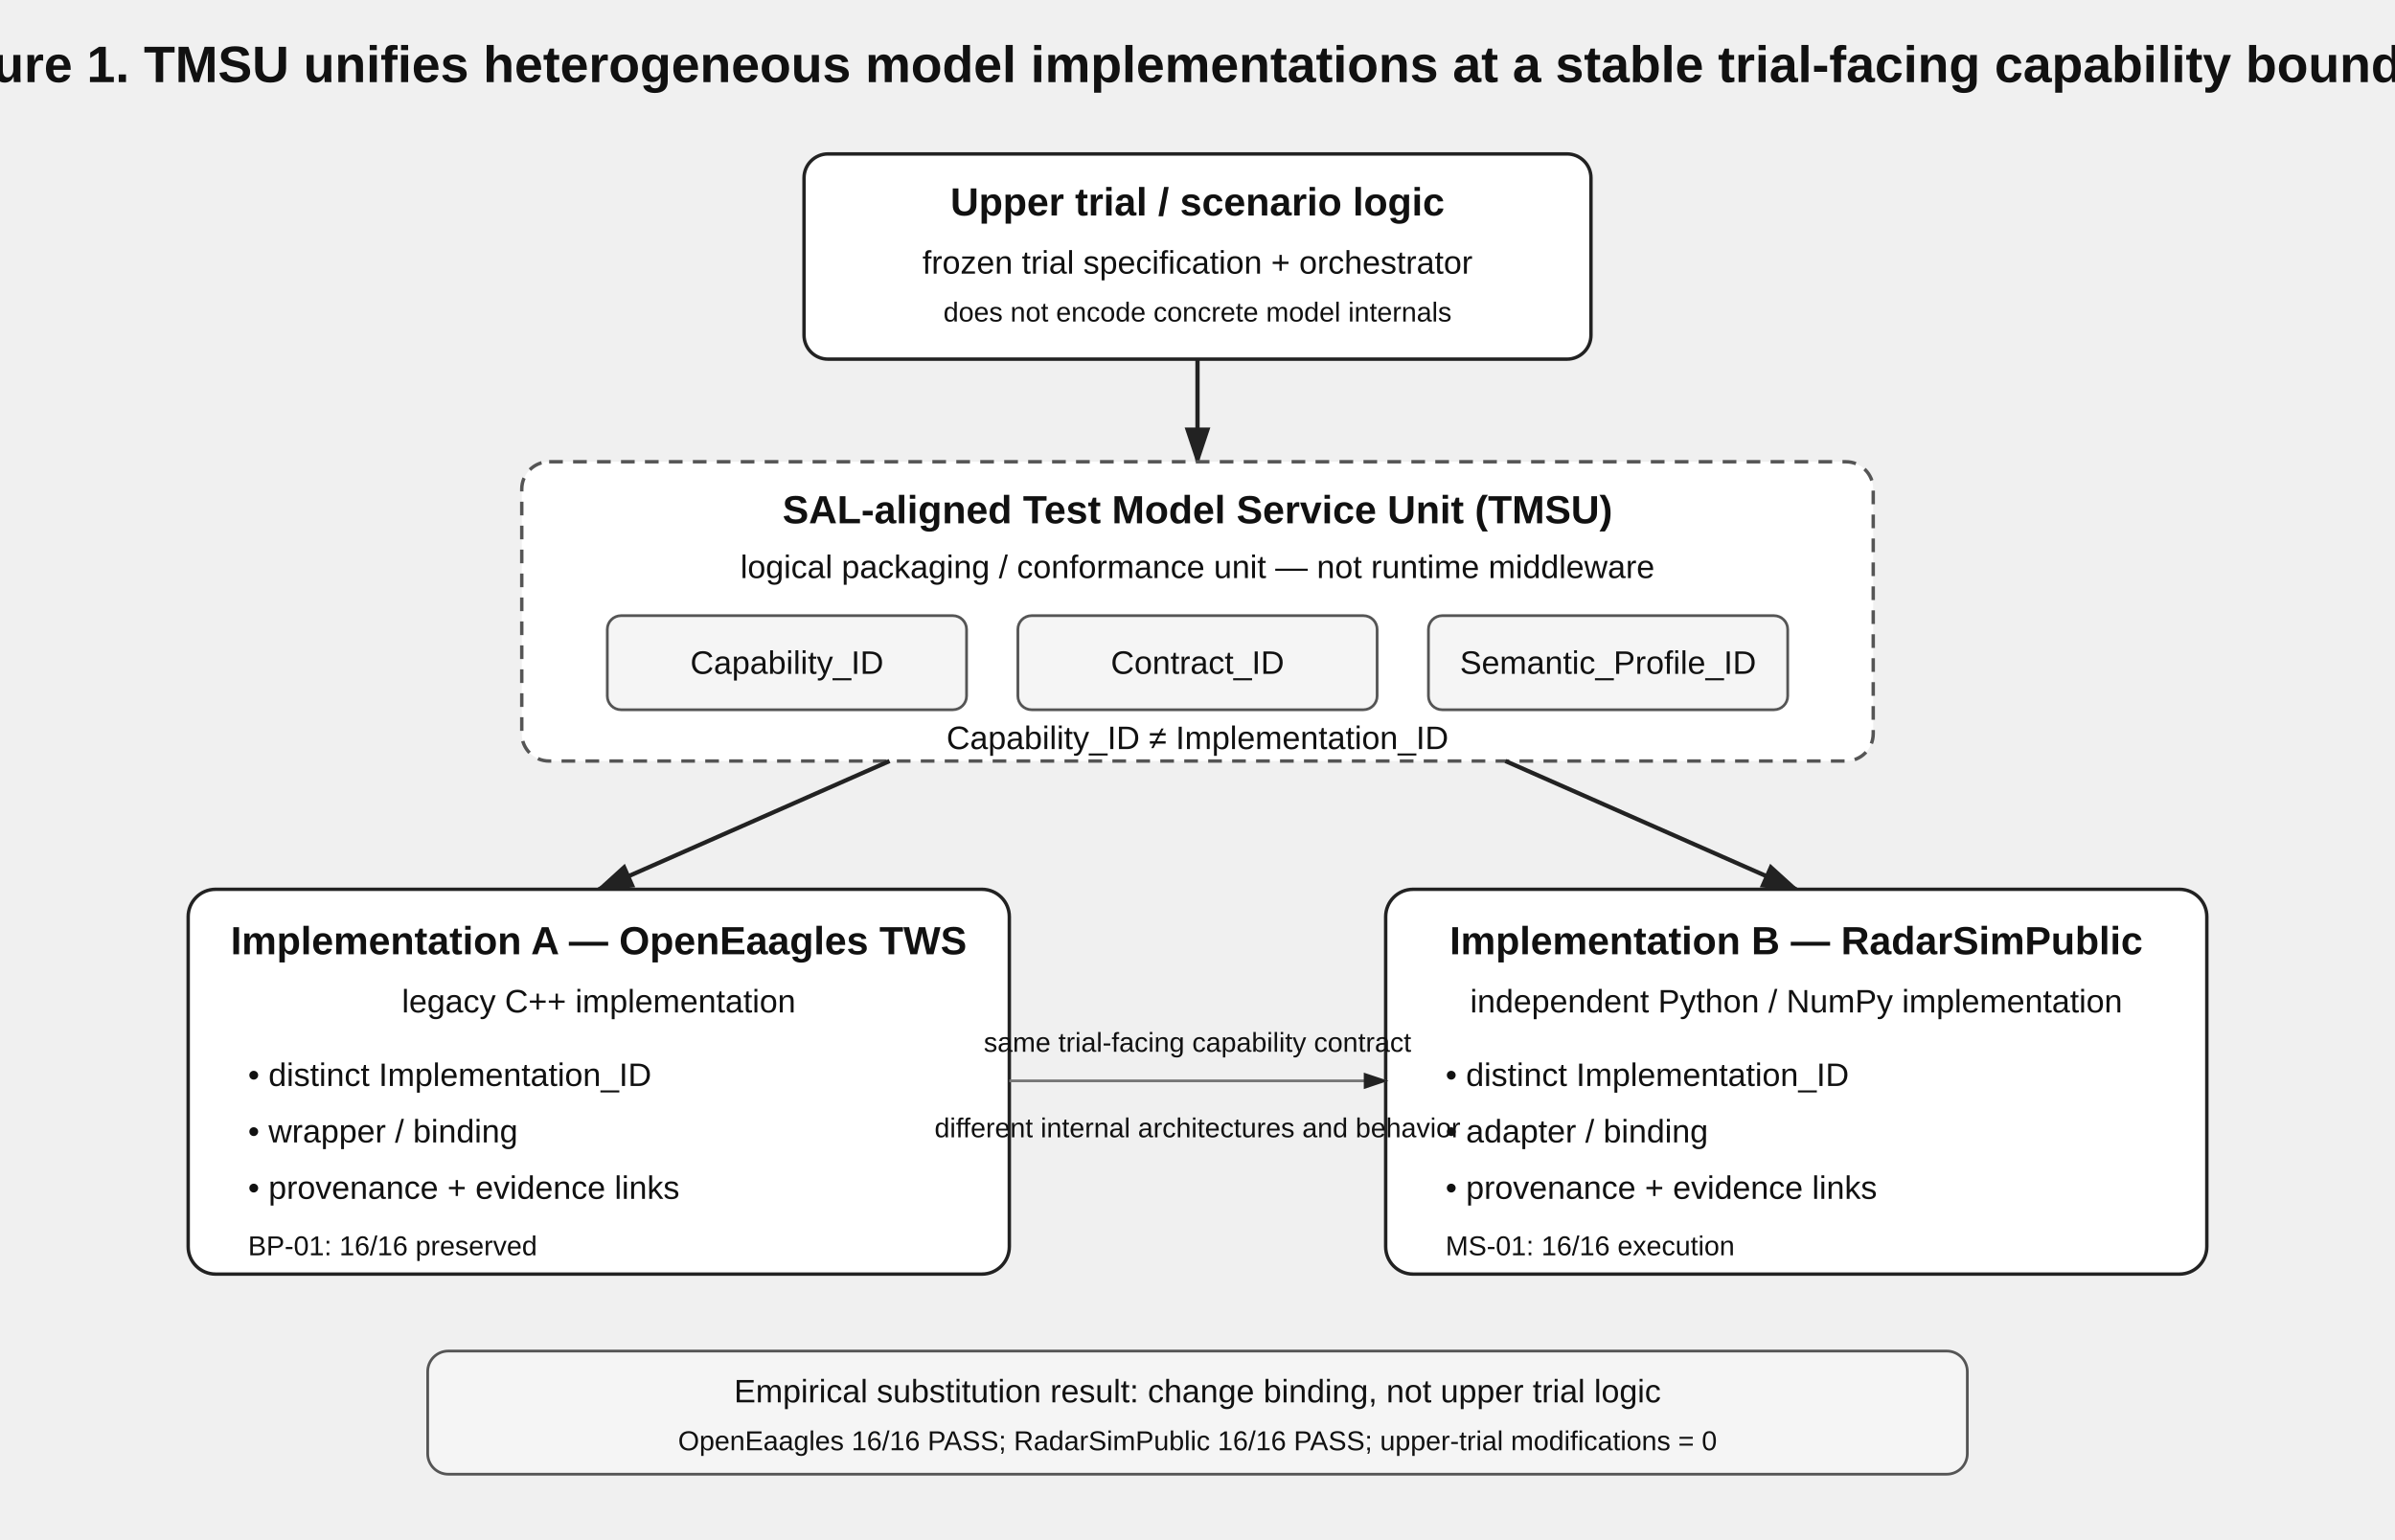
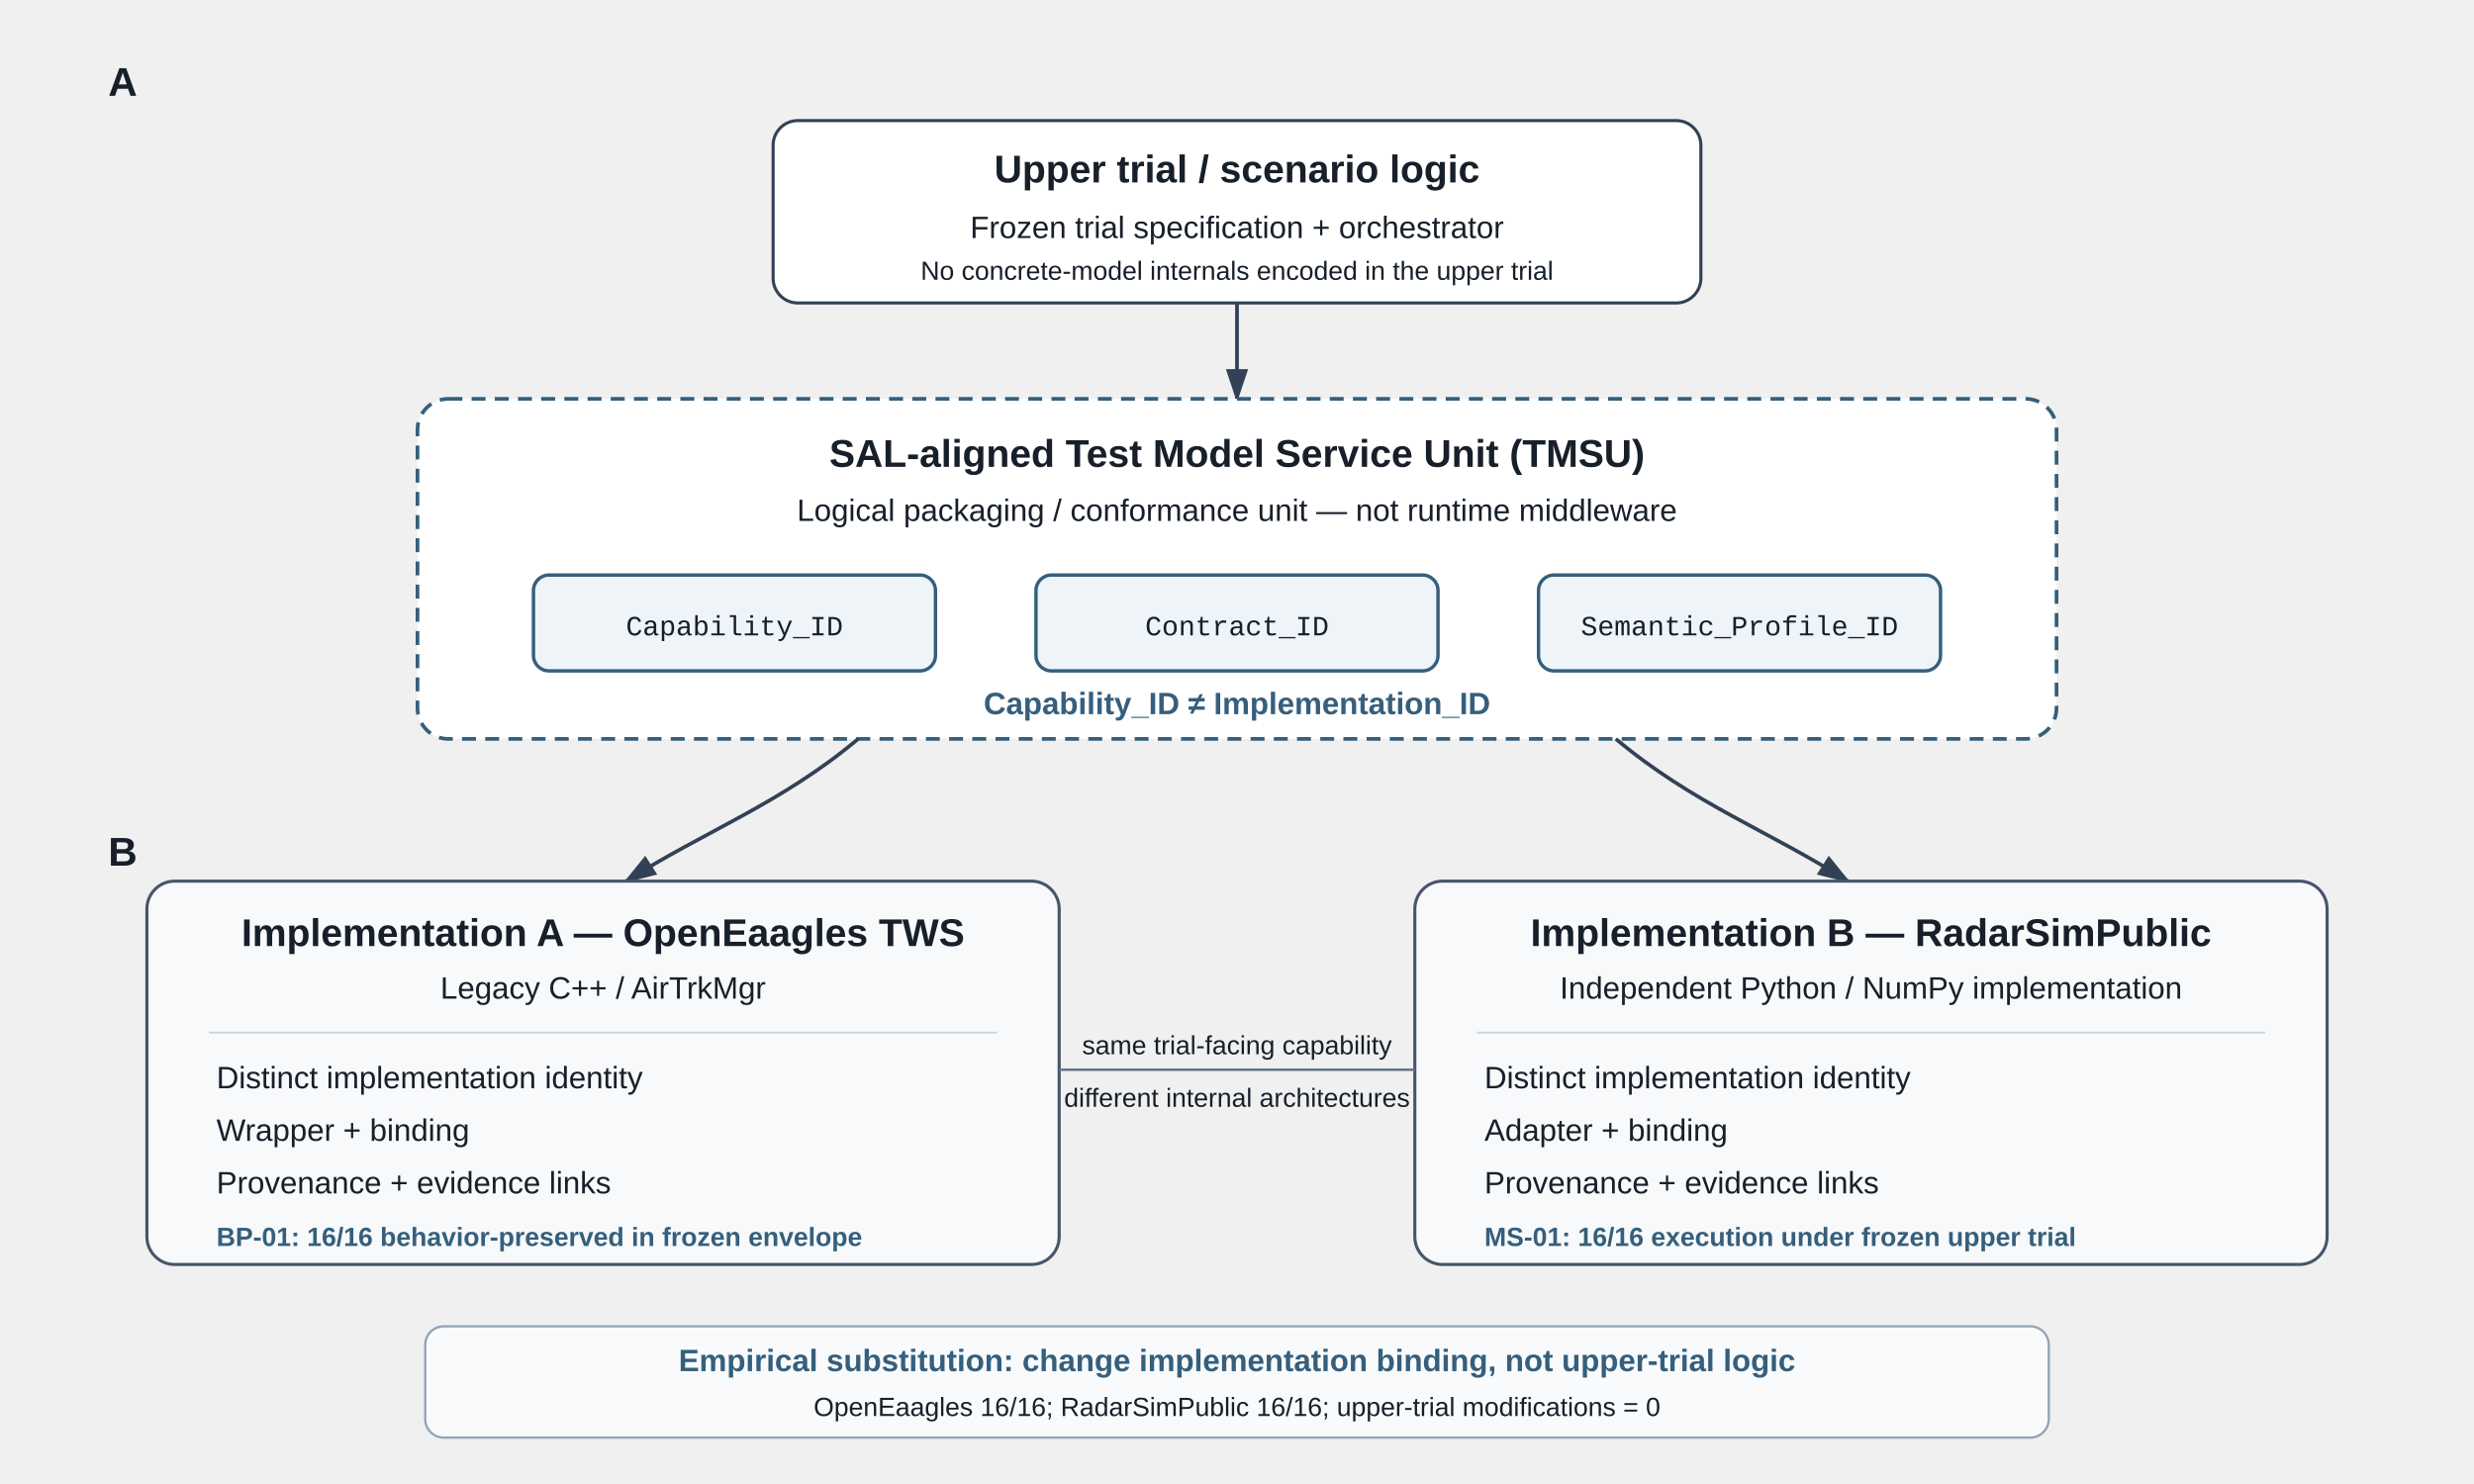
- <svg xmlns="http://www.w3.org/2000/svg" width="1400" height="900" viewBox="0 0 1400 900">
-   <style>
- text{font-family:Arial,Helvetica,sans-serif;fill:#111} .t{font-size:30px;font-weight:700}.h{font-size:23px;font-weight:700}.b{font-size:19px}.s{font-size:16px}.box{fill:#fff;stroke:#222;stroke-width:2}.soft{fill:#f5f5f5;stroke:#555;stroke-width:1.6}.dash{fill:#fff;stroke:#555;stroke-width:2;stroke-dasharray:8 6}.arrow{stroke:#222;stroke-width:2.5;fill:none;marker-end:url(#a)} .thin{stroke:#777;stroke-width:1.6;fill:none;marker-end:url(#a)}
- </style>
+ <svg xmlns="http://www.w3.org/2000/svg" width="1600" height="960" viewBox="0 0 1600 960" role="img" aria-labelledby="title desc">
  <defs>
-     <marker id="a" markerWidth="10" markerHeight="10" refX="8" refY="3" orient="auto">
-       <path d="M0,0 L0,6 L9,3 z" fill="#222" />
+     <marker id="arrow" markerWidth="10" markerHeight="10" refX="8" refY="3" orient="auto">
+       <path d="M0,0 L0,6 L9,3 z" fill="#334155" />
    </marker>
+     <style>
+     text{font-family:Arial,Helvetica,sans-serif;fill:#17202a}.panel{font-size:26px;font-weight:700}.head{font-size:25px;font-weight:700}.body{font-size:20px}.small{font-size:17px}.mono{font-family:'Courier New',monospace;font-size:18px}.box{fill:#ffffff;stroke:#334155;stroke-width:2}.cap{fill:#eef4f8;stroke:#355f7c;stroke-width:2.2}.implA{fill:#f7f9fb;stroke:#475569;stroke-width:2}.implB{fill:#f7f9fb;stroke:#475569;stroke-width:2}.note{fill:#f8fafc;stroke:#94a3b8;stroke-width:1.5}.dash{fill:#ffffff;stroke:#355f7c;stroke-width:2.4;stroke-dasharray:9 6}.arr{stroke:#334155;stroke-width:2.4;fill:none;marker-end:url(#arrow)}.thin{stroke:#64748b;stroke-width:1.6;fill:none}.accent{fill:#355f7c;font-weight:700}.rule{stroke:#cbd5e1;stroke-width:1.2}
+   </style>
  </defs>
-   <text x="700" y="48" text-anchor="middle" class="t">Figure 1. TMSU unifies heterogeneous model implementations at a stable trial-facing capability boundary</text>
-   <rect x="470" y="90" width="460" height="120" rx="14" class="box" />
-   <text x="700" y="126" text-anchor="middle" class="h">Upper trial / scenario logic</text>
-   <text x="700" y="160" text-anchor="middle" class="b">frozen trial specification + orchestrator</text>
-   <text x="700" y="188" text-anchor="middle" class="s">does not encode concrete model internals</text>
-   <path d="M700 210 L700 270" class="arrow" />
-   <rect x="305" y="270" width="790" height="175" rx="16" class="dash" />
-   <text x="700" y="306" text-anchor="middle" class="h">SAL-aligned Test Model Service Unit (TMSU)</text>
-   <text x="700" y="338" text-anchor="middle" class="b">logical packaging / conformance unit — not runtime middleware</text>
-   <rect x="355" y="360" width="210" height="55" rx="8" class="soft" />
-   <text x="460" y="394" text-anchor="middle" class="b">Capability_ID</text>
-   <rect x="595" y="360" width="210" height="55" rx="8" class="soft" />
-   <text x="700" y="394" text-anchor="middle" class="b">Contract_ID</text>
-   <rect x="835" y="360" width="210" height="55" rx="8" class="soft" />
-   <text x="940" y="394" text-anchor="middle" class="b">Semantic_Profile_ID</text>
-   <text x="700" y="438" text-anchor="middle" class="b">Capability_ID ≠ Implementation_ID</text>
-   <path d="M520 445 L350 520" class="arrow" />
-   <path d="M880 445 L1050 520" class="arrow" />
-   <rect x="110" y="520" width="480" height="225" rx="16" class="box" />
-   <text x="350" y="558" text-anchor="middle" class="h">Implementation A — OpenEaagles TWS</text>
-   <text x="350" y="592" text-anchor="middle" class="b">legacy C++ implementation</text>
-   <text x="145" y="635" class="b">• distinct Implementation_ID</text>
-   <text x="145" y="668" class="b">• wrapper / binding</text>
-   <text x="145" y="701" class="b">• provenance + evidence links</text>
-   <text x="145" y="734" class="s">BP-01: 16/16 preserved</text>
-   <rect x="810" y="520" width="480" height="225" rx="16" class="box" />
-   <text x="1050" y="558" text-anchor="middle" class="h">Implementation B — RadarSimPublic</text>
-   <text x="1050" y="592" text-anchor="middle" class="b">independent Python / NumPy implementation</text>
-   <text x="845" y="635" class="b">• distinct Implementation_ID</text>
-   <text x="845" y="668" class="b">• adapter / binding</text>
-   <text x="845" y="701" class="b">• provenance + evidence links</text>
-   <text x="845" y="734" class="s">MS-01: 16/16 execution</text>
-   <path d="M590 632 L810 632" class="thin" />
-   <text x="700" y="615" text-anchor="middle" class="s">same trial-facing capability contract</text>
-   <text x="700" y="665" text-anchor="middle" class="s">different internal architectures and behavior</text>
-   <rect x="250" y="790" width="900" height="72" rx="12" class="soft" />
-   <text x="700" y="820" text-anchor="middle" class="b">Empirical substitution result: change binding, not upper trial logic</text>
-   <text x="700" y="848" text-anchor="middle" class="s">OpenEaagles 16/16 PASS; RadarSimPublic 16/16 PASS; upper-trial modifications = 0</text>
+   <text x="70" y="62" class="panel">A</text>
+   <rect x="500" y="78" width="600" height="118" rx="16" class="box" />
+   <text x="800" y="118" text-anchor="middle" class="head">Upper trial / scenario logic</text>
+   <text x="800" y="154" text-anchor="middle" class="body">Frozen trial specification + orchestrator</text>
+   <text x="800" y="181" text-anchor="middle" class="small">No concrete-model internals encoded in the upper trial</text>
+   <path d="M800 196 L800 258" class="arr" />
+   <rect x="270" y="258" width="1060" height="220" rx="20" class="dash" />
+   <text x="800" y="302" text-anchor="middle" class="head">SAL-aligned Test Model Service Unit (TMSU)</text>
+   <text x="800" y="337" text-anchor="middle" class="body">Logical packaging / conformance unit — not runtime middleware</text>
+   <rect x="345" y="372" width="260" height="62" rx="10" class="cap" />
+   <rect x="670" y="372" width="260" height="62" rx="10" class="cap" />
+   <rect x="995" y="372" width="260" height="62" rx="10" class="cap" />
+   <text x="475" y="411" text-anchor="middle" class="mono">Capability_ID</text>
+   <text x="800" y="411" text-anchor="middle" class="mono">Contract_ID</text>
+   <text x="1125" y="411" text-anchor="middle" class="mono">Semantic_Profile_ID</text>
+   <text x="800" y="462" text-anchor="middle" class="body accent">Capability_ID ≠ Implementation_ID</text>
+   <path d="M555 478 C505 520 455 538 405 570" class="arr" />
+   <path d="M1045 478 C1095 520 1145 538 1195 570" class="arr" />
+   <text x="70" y="560" class="panel">B</text>
+   <rect x="95" y="570" width="590" height="248" rx="18" class="implA" />
+   <text x="390" y="612" text-anchor="middle" class="head">Implementation A — OpenEaagles TWS</text>
+   <text x="390" y="646" text-anchor="middle" class="body">Legacy C++ / AirTrkMgr</text>
+   <line x1="135" y1="668" x2="645" y2="668" class="rule" />
+   <text x="140" y="704" class="body">Distinct implementation identity</text>
+   <text x="140" y="738" class="body">Wrapper + binding</text>
+   <text x="140" y="772" class="body">Provenance + evidence links</text>
+   <text x="140" y="806" class="small accent">BP-01: 16/16 behavior-preserved in frozen envelope</text>
+   <rect x="915" y="570" width="590" height="248" rx="18" class="implB" />
+   <text x="1210" y="612" text-anchor="middle" class="head">Implementation B — RadarSimPublic</text>
+   <text x="1210" y="646" text-anchor="middle" class="body">Independent Python / NumPy implementation</text>
+   <line x1="955" y1="668" x2="1465" y2="668" class="rule" />
+   <text x="960" y="704" class="body">Distinct implementation identity</text>
+   <text x="960" y="738" class="body">Adapter + binding</text>
+   <text x="960" y="772" class="body">Provenance + evidence links</text>
+   <text x="960" y="806" class="small accent">MS-01: 16/16 execution under frozen upper trial</text>
+   <path d="M685 692 L915 692" class="thin" />
+   <text x="800" y="682" text-anchor="middle" class="small">same trial-facing capability</text>
+   <text x="800" y="716" text-anchor="middle" class="small">different internal architectures</text>
+   <rect x="275" y="858" width="1050" height="72" rx="12" class="note" />
+   <text x="800" y="887" text-anchor="middle" class="body accent">Empirical substitution: change implementation binding, not upper-trial logic</text>
+   <text x="800" y="916" text-anchor="middle" class="small">OpenEaagles 16/16; RadarSimPublic 16/16; upper-trial modifications = 0</text>
</svg>
